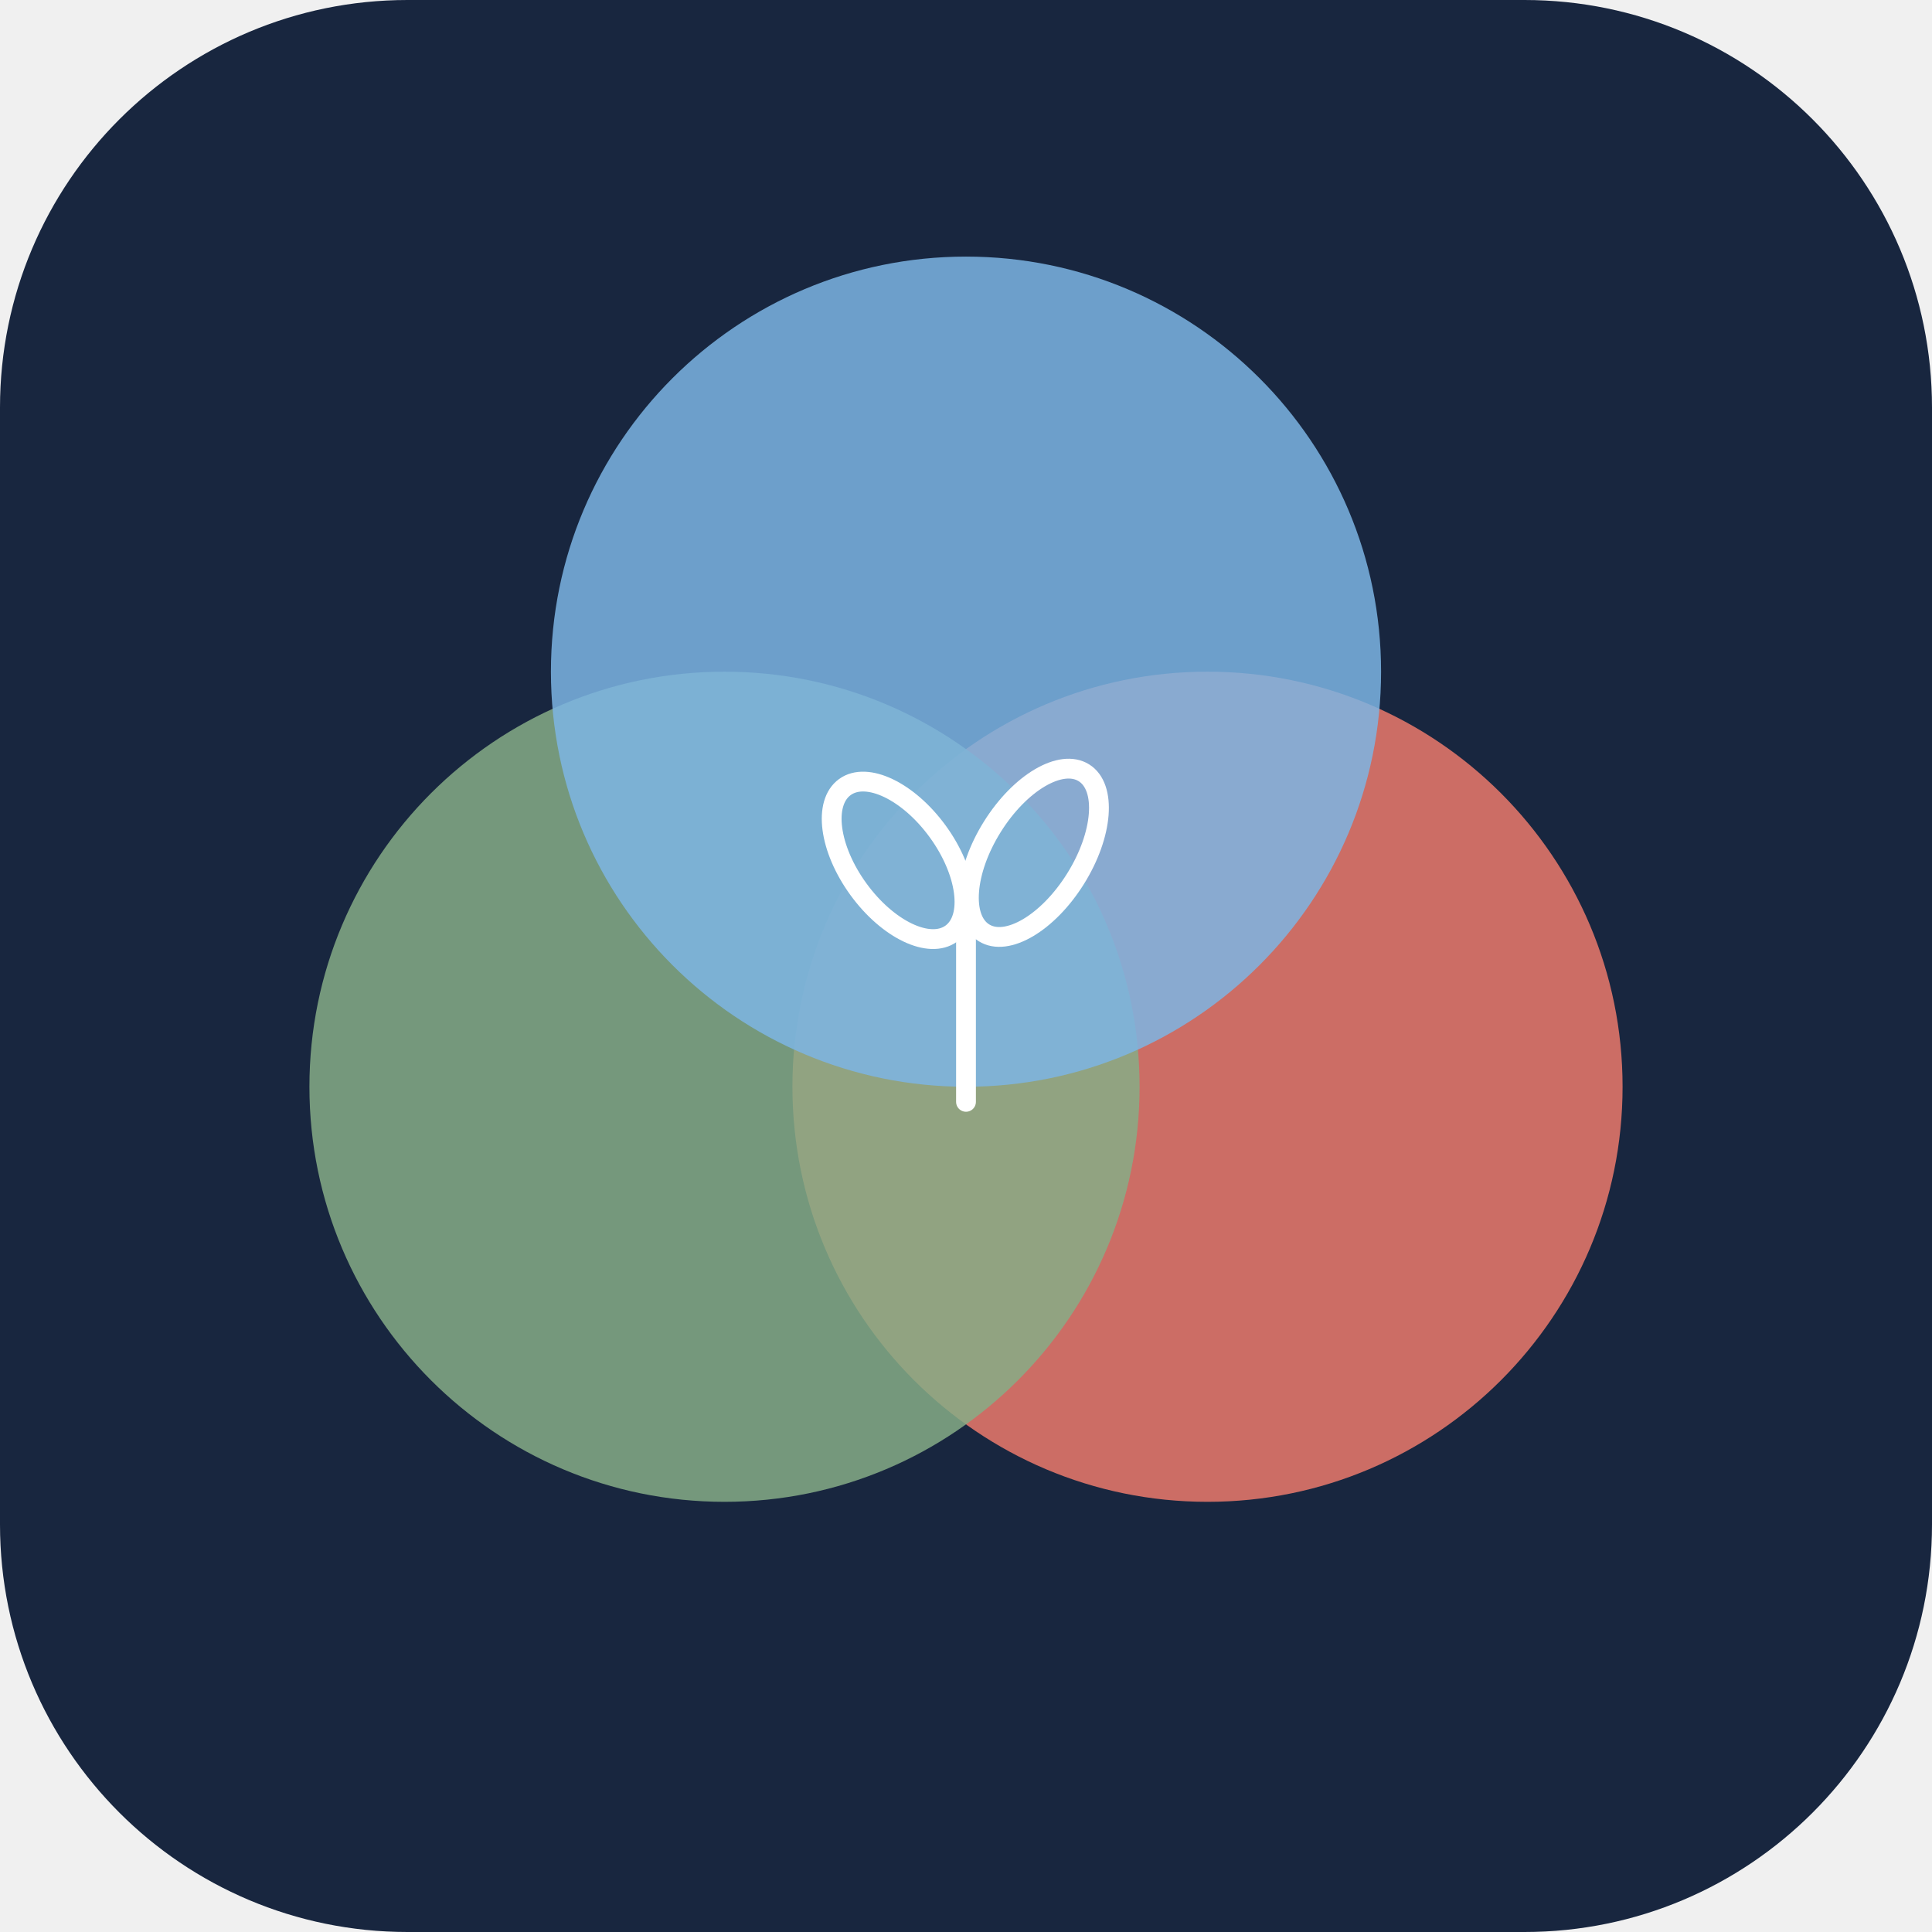
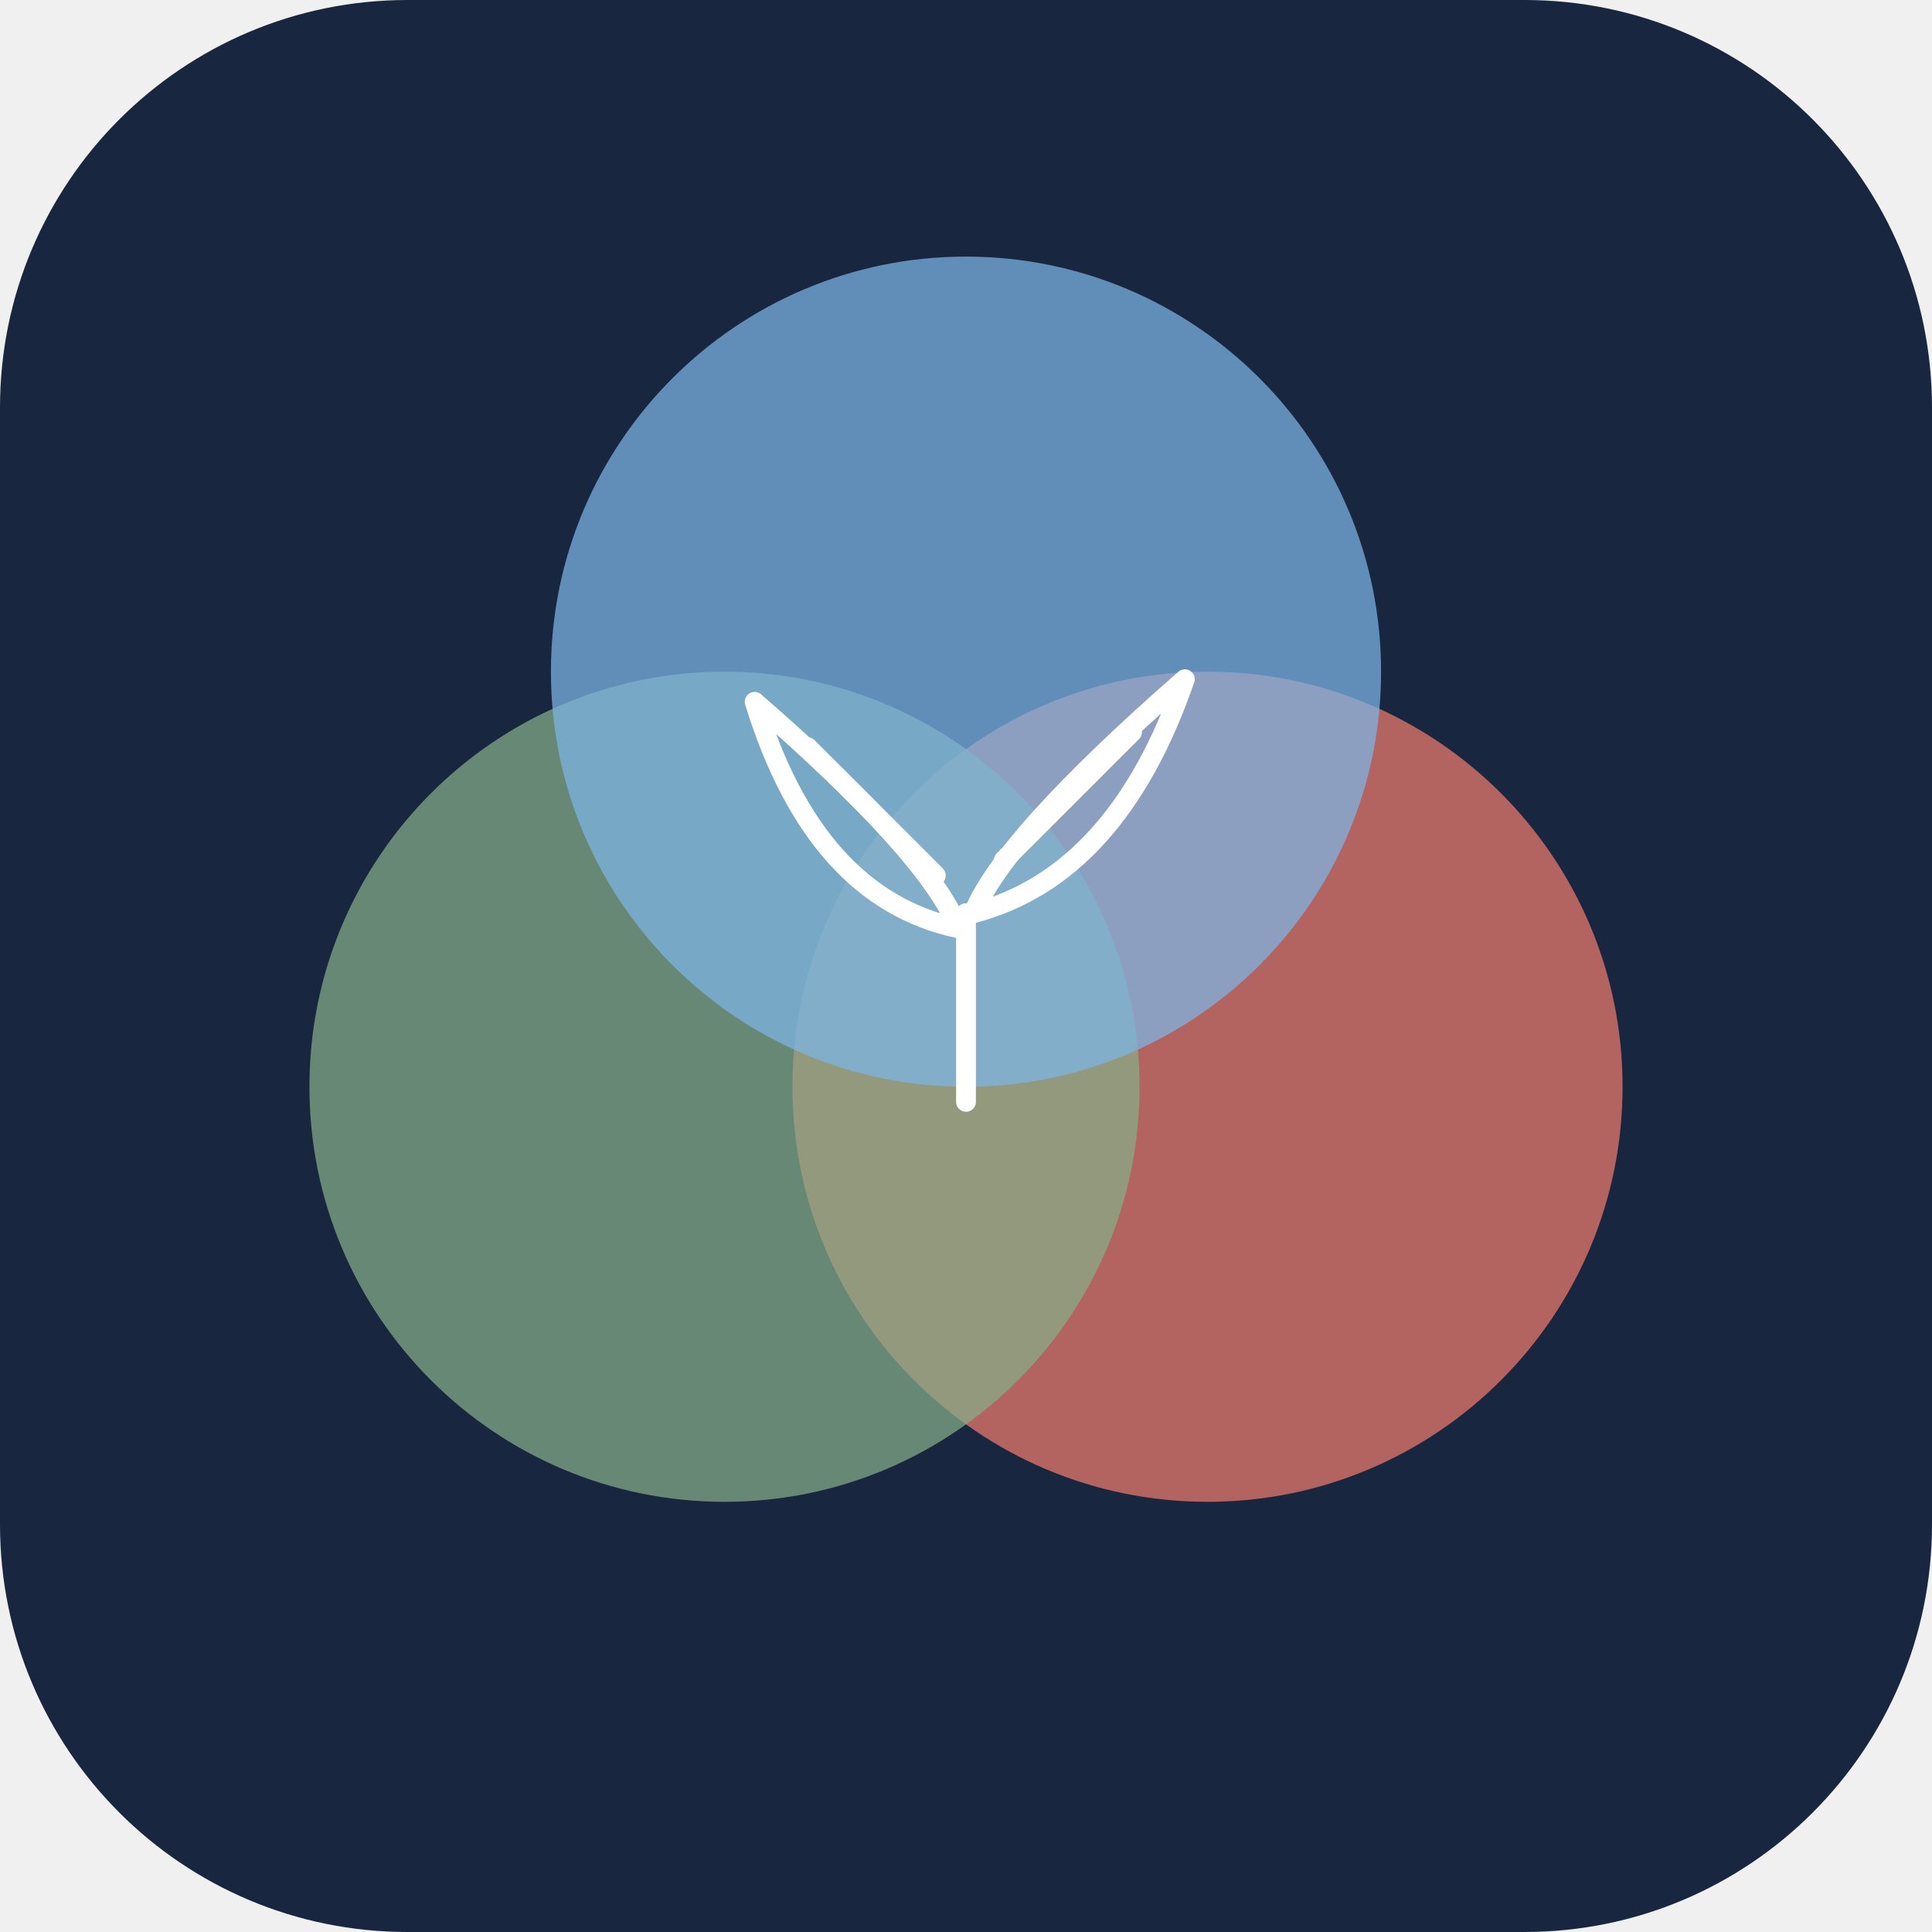
<svg xmlns="http://www.w3.org/2000/svg" viewBox="0 0 512 512" role="img" aria-labelledby="gt-app-title">
  <defs>
    <style>
-       .blend { isolation: isolate; }
      .sprout {
        fill: none;
        stroke: #FFFFFF;
        stroke-width: 5.25;
        stroke-linecap: round;
        stroke-linejoin: round;
      }
    </style>
  </defs>
  <rect width="512" height="512" rx="108" fill="#18263F" />
-   <g class="blend">
-     <circle cx="320" cy="288" r="110" fill="#EE7B6C" fill-opacity="0.84" />
-     <circle cx="192" cy="288" r="110" fill="#86AE88" fill-opacity="0.84" />
-     <circle cx="256" cy="178" r="110" fill="#7DB6E6" fill-opacity="0.84" />
+   <g>
+     <circle cx="320" cy="288" r="110" fill="#EE7B6C" fill-opacity="0.72" />
+     <circle cx="192" cy="288" r="110" fill="#86AE88" fill-opacity="0.72" />
+     <circle cx="256" cy="178" r="110" fill="#7DB6E6" fill-opacity="0.72" />
  </g>
  <g class="sprout">
    <line x1="256" y1="292" x2="256" y2="242" />
-     <ellipse cx="238" cy="228" rx="13" ry="24" transform="rotate(-36 238 228)" />
-     <ellipse cx="274" cy="226" rx="13" ry="25" transform="rotate(32 274 226)" />
+     <path d="M254 246 Q216 238 200 186 Q246 226 254 246 Z" />
+     <path d="M248 232 L214 198" />
+     <path d="M258 242 Q296 232 314 180 Q266 222 258 242 Z" />
+     <path d="M266 228 L300 194" />
  </g>
</svg>
